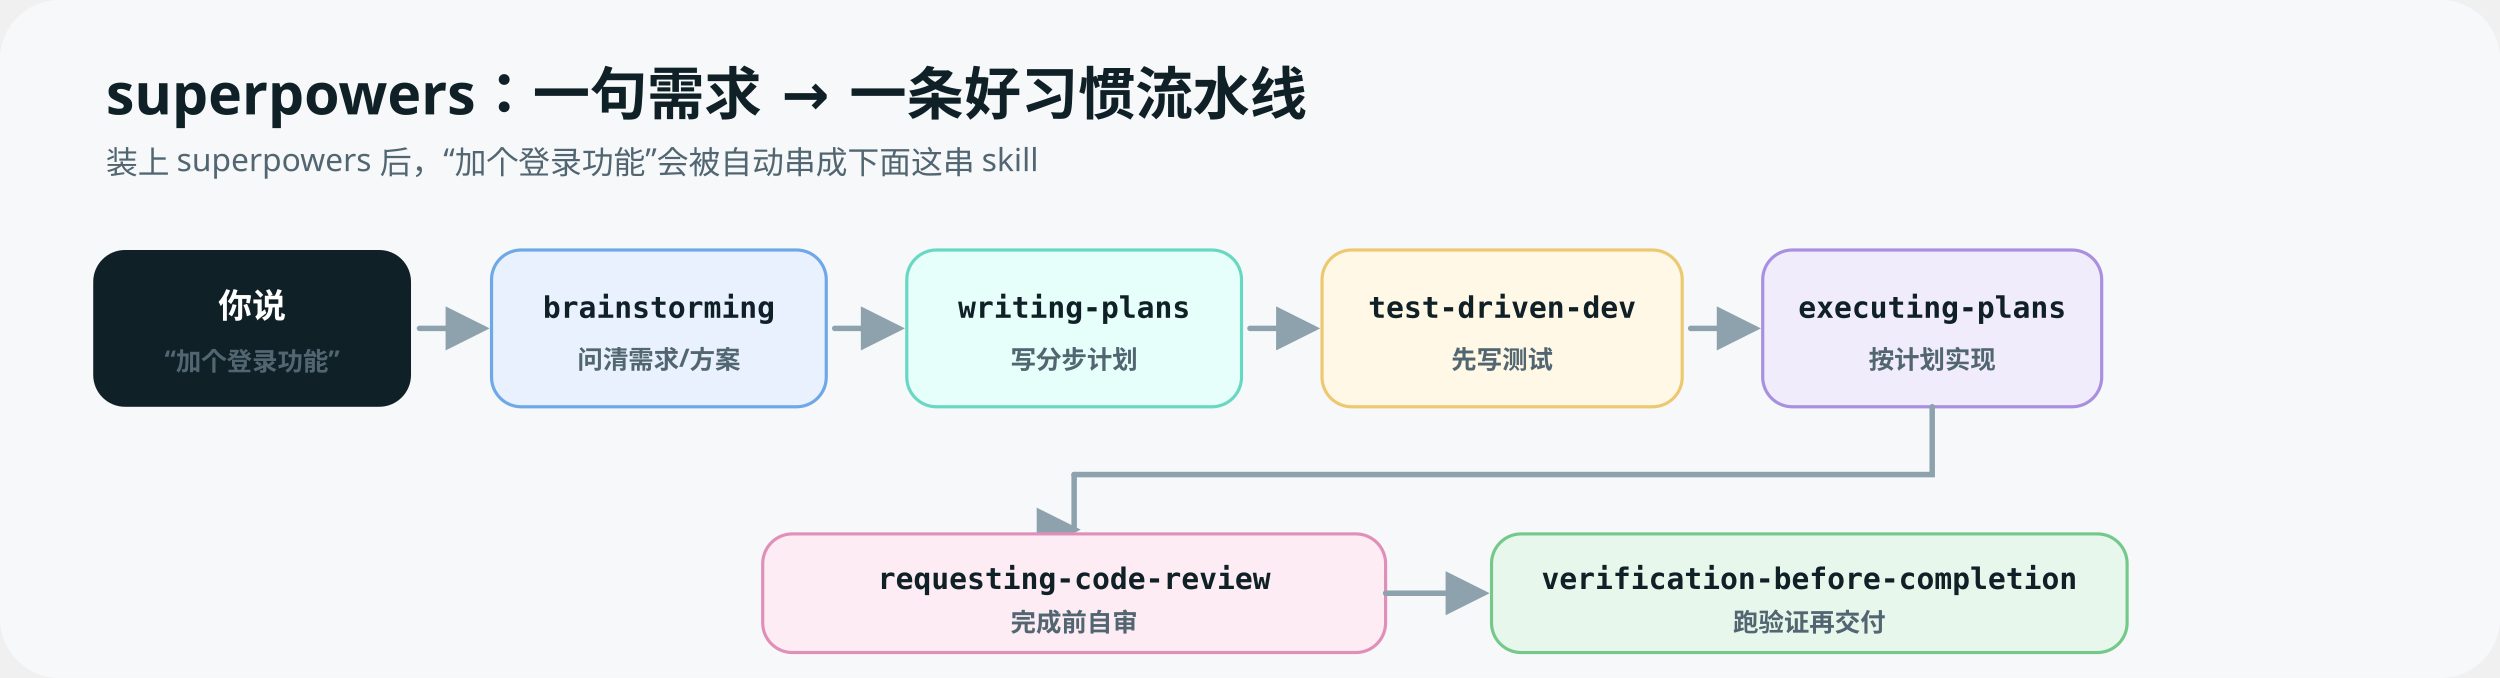
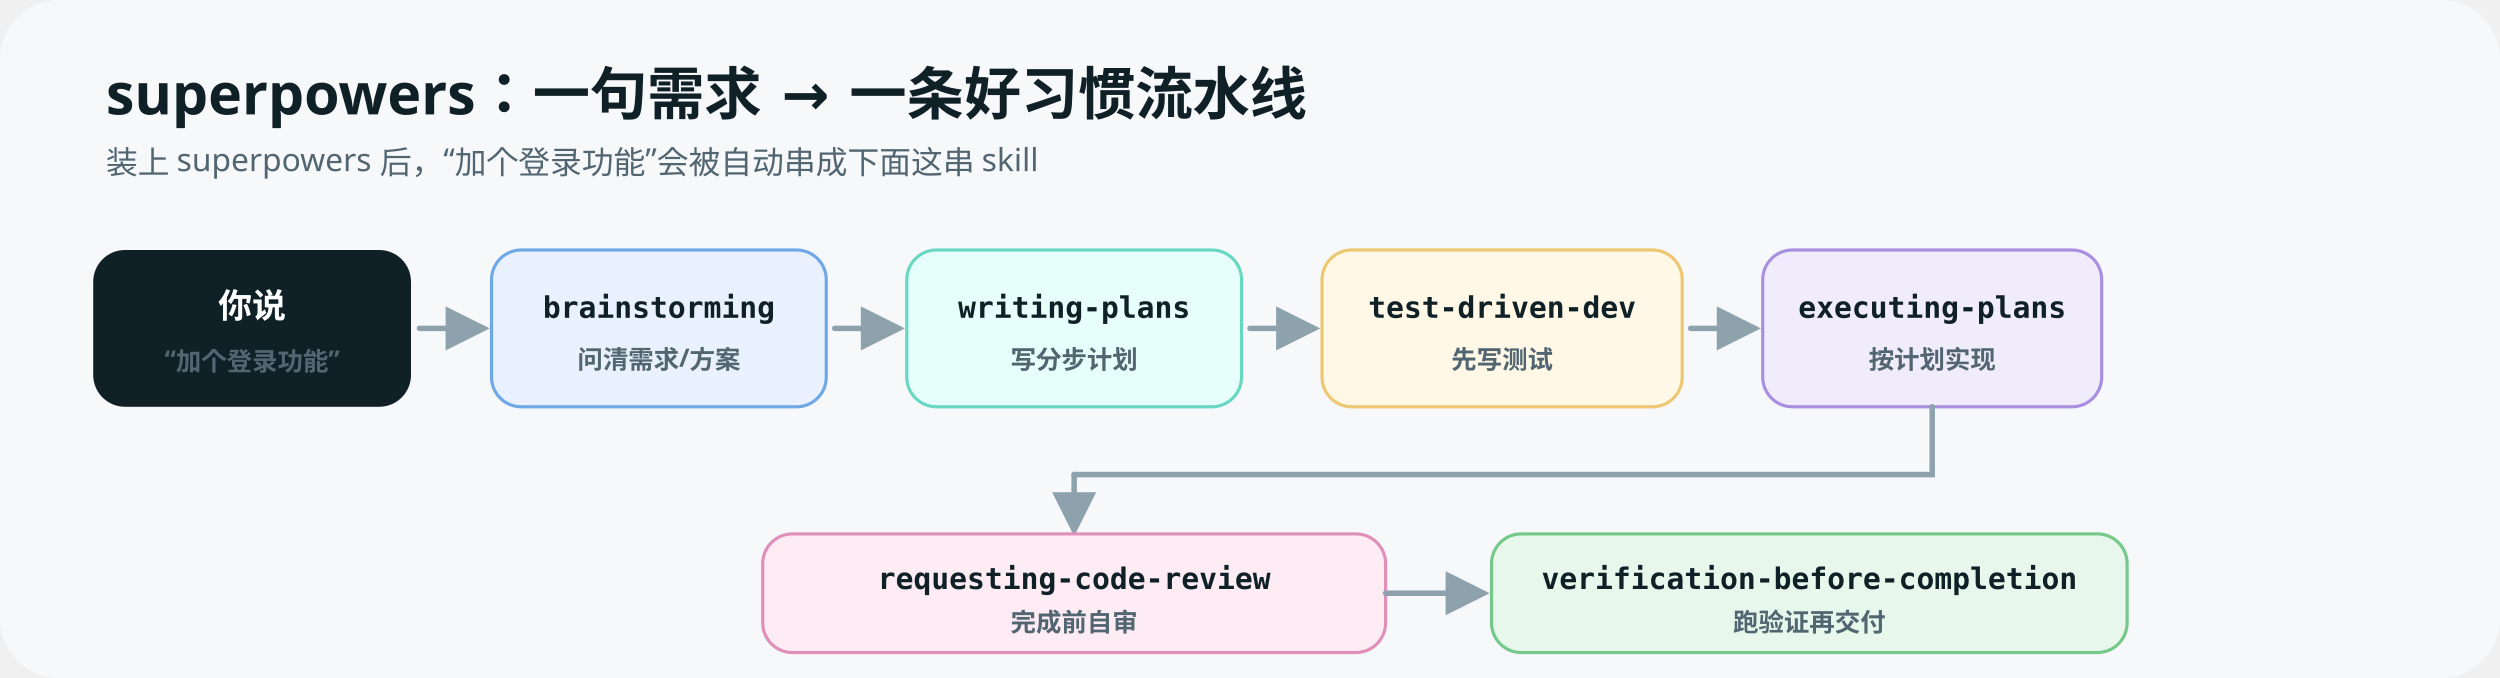
<svg xmlns="http://www.w3.org/2000/svg" width="1180" height="320" viewBox="0 0 1180 320" role="img" aria-labelledby="t d">
  <defs>
    <style>
      .title{font:800 27px ui-sans-serif,system-ui,sans-serif;fill:#102027}
      .sub{font:500 15px ui-sans-serif,system-ui,sans-serif;fill:#526672}
      .skill{font:700 14px ui-monospace,Menlo,Consolas,monospace;fill:#102027}
      .small{font:600 12px ui-sans-serif,system-ui,sans-serif;fill:#526672}
      .req{fill:#102027}
      .reqt{font:800 16px ui-sans-serif,system-ui,sans-serif;fill:#ffffff}
      .s1{fill:#e8f1fd;stroke:#6fa8e6;stroke-width:1.5}
      .s2{fill:#e6fffa;stroke:#68d8c2;stroke-width:1.5}
      .s3{fill:#fff8e6;stroke:#edc870;stroke-width:1.5}
      .s4{fill:#f0ecfb;stroke:#a98fe0;stroke-width:1.5}
      .s5{fill:#fdecf4;stroke:#e08fb8;stroke-width:1.5}
      .s6{fill:#e8f7ec;stroke:#74c98a;stroke-width:1.5}
      .line{stroke:#8da2ad;stroke-width:2.6;fill:none;stroke-linecap:round}
    </style>
-     <marker id="ar" viewBox="0 0 10 10" refX="8.5" refY="5" markerWidth="8" markerHeight="8" orient="auto-start-end">
+     <marker id="ar" viewBox="0 0 10 10" refX="8.5" refY="5" markerWidth="8" markerHeight="8" orient="auto">
      <path d="M0 0 L10 5 L0 10 z" fill="#8da2ad" />
    </marker>
  </defs>
  <rect width="1180" height="320" rx="28" fill="#f6f8fa" />
  <text x="50" y="54" class="title">superpowers：一句需求 → 一条好习惯流水线</text>
  <text x="50" y="82" class="sub">装上 superpowers 后，“加个登录功能”会被自动串成下面这串 skill</text>
  <rect x="44" y="118" width="150" height="74" rx="15" class="req" />
  <text x="119" y="150" text-anchor="middle" class="reqt">你说</text>
  <text x="119" y="174" text-anchor="middle" class="small" fill="#c9d6dd">“加个登录功能”</text>
  <path d="M198 155 H228" class="line" marker-end="url(#ar)" />
  <rect x="232" y="118" width="158" height="74" rx="14" class="s1" />
  <text x="311" y="150" text-anchor="middle" class="skill">brainstorming</text>
  <text x="311" y="174" text-anchor="middle" class="small">问清需求/方案</text>
  <path d="M394 155 H424" class="line" marker-end="url(#ar)" />
  <rect x="428" y="118" width="158" height="74" rx="14" class="s2" />
  <text x="507" y="150" text-anchor="middle" class="skill">writing-plans</text>
  <text x="507" y="174" text-anchor="middle" class="small">写分步计划</text>
  <path d="M590 155 H620" class="line" marker-end="url(#ar)" />
  <rect x="624" y="118" width="170" height="74" rx="14" class="s3" />
  <text x="709" y="150" text-anchor="middle" class="skill">test-driven-dev</text>
  <text x="709" y="174" text-anchor="middle" class="small">先写测试</text>
  <path d="M798 155 H828" class="line" marker-end="url(#ar)" />
  <rect x="832" y="118" width="160" height="74" rx="14" class="s4" />
  <text x="912" y="150" text-anchor="middle" class="skill">executing-plans</text>
  <text x="912" y="174" text-anchor="middle" class="small">按计划实现</text>
  <path d="M912 192 V224 H507 V224" class="line" />
  <path d="M507 224 V250" class="line" marker-end="url(#ar)" />
  <rect x="360" y="252" width="294" height="56" rx="14" class="s5" />
  <text x="507" y="278" text-anchor="middle" class="skill">requesting-code-review</text>
  <text x="507" y="298" text-anchor="middle" class="small">完成前自审</text>
  <path d="M654 280 H700" class="line" marker-end="url(#ar)" />
  <rect x="704" y="252" width="300" height="56" rx="14" class="s6" />
  <text x="854" y="278" text-anchor="middle" class="skill">verification-before-completion</text>
  <text x="854" y="298" text-anchor="middle" class="small">跑验证再交付</text>
</svg>
